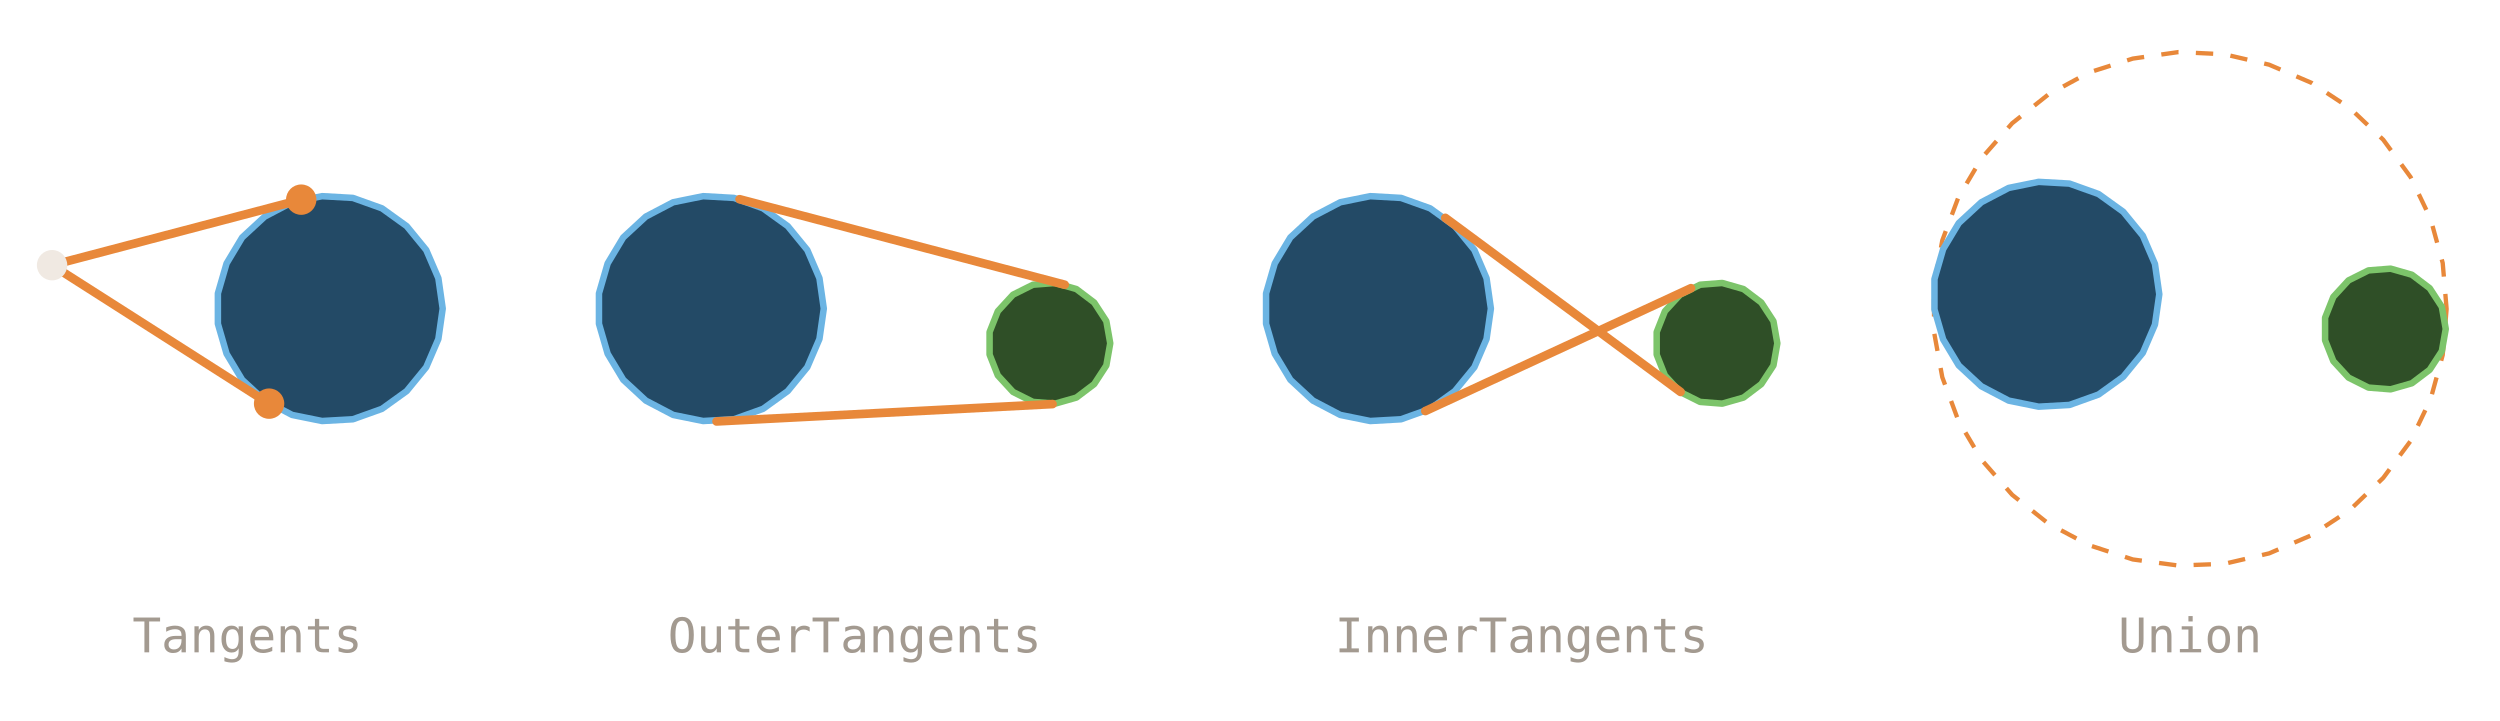
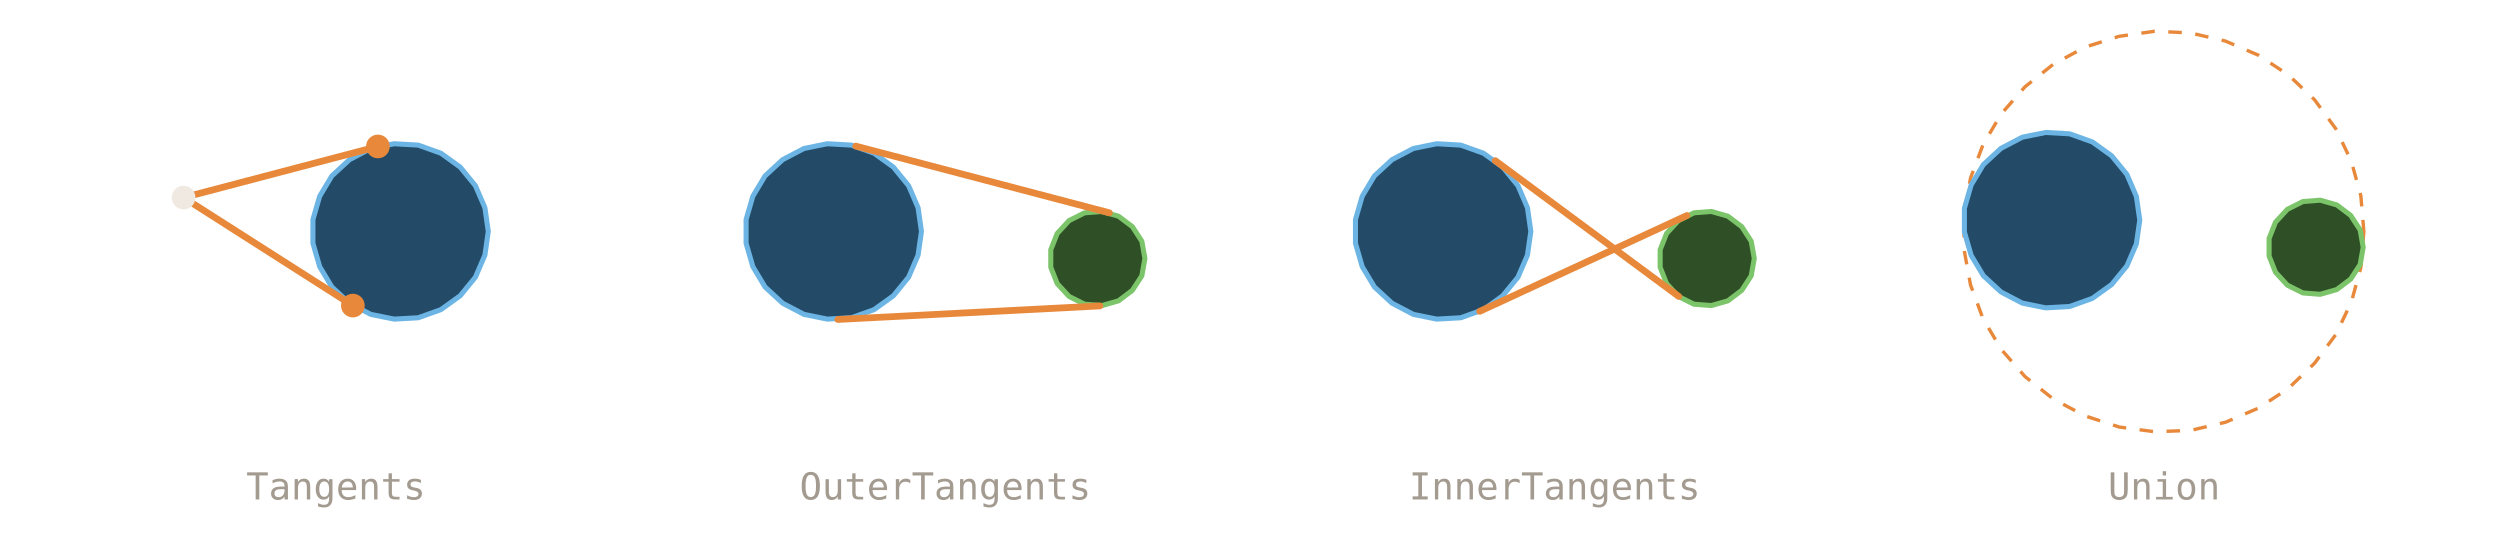
- <svg xmlns="http://www.w3.org/2000/svg" width="576" height="166" viewBox="0 0 576 166" role="img">
-   <g transform="translate(76.0 71.1)">
+ <svg xmlns="http://www.w3.org/2000/svg" width="960" height="209" viewBox="0 0 960 209" role="img">
+   <g transform="translate(70.5 55.2) scale(1.3) translate(64.0 25.9)">
    <polygon points="26.0,0.0 25.0,7.0 22.2,13.5 17.7,19.0 12.0,23.1 5.3,25.5 -1.8,25.9 -8.7,24.5 -15.0,21.2 -20.2,16.4 -23.8,10.4 -25.8,3.5 -25.8,-3.5 -23.8,-10.4 -20.2,-16.4 -15.0,-21.2 -8.7,-24.5 -1.8,-25.9 5.3,-25.5 12.0,-23.1 17.7,-19.0 22.2,-13.5 25.0,-7.0" fill="#234a66" stroke="#6bb4e3" stroke-width="1.5" stroke-linejoin="round" />
    <line x1="-64.0" y1="-10.0" x2="-6.6" y2="-25.1" stroke="#e8883a" stroke-width="2" stroke-linecap="round" />
    <circle cx="-6.6" cy="-25.1" r="3.5" fill="#e8883a" />
    <line x1="-64.0" y1="-10.0" x2="-14.0" y2="21.9" stroke="#e8883a" stroke-width="2" stroke-linecap="round" />
    <circle cx="-14.0" cy="21.9" r="3.5" fill="#e8883a" />
    <circle cx="-64.0" cy="-10.0" r="3.5" fill="#f0e9e2" />
  </g>
-   <text x="57.0" y="150.3" font-family="ui-monospace, SFMono-Regular, Menlo, Consolas, monospace" font-size="11" text-anchor="middle" fill="#a39a90">Tangents</text>
-   <g transform="translate(163.8 71.1)">
+   <text x="129.0" y="191.8" font-family="ui-monospace, SFMono-Regular, Menlo, Consolas, monospace" font-size="14.3" text-anchor="middle" fill="#a39a90">Tangents</text>
+   <g transform="translate(286.5 55.2) scale(1.3) translate(25.8 25.9)">
    <polygon points="26.0,0.0 25.0,7.0 22.2,13.5 17.7,19.0 12.0,23.1 5.3,25.5 -1.8,25.9 -8.7,24.5 -15.0,21.2 -20.2,16.4 -23.8,10.4 -25.8,3.5 -25.8,-3.5 -23.8,-10.4 -20.2,-16.4 -15.0,-21.2 -8.7,-24.5 -1.8,-25.9 5.3,-25.5 12.0,-23.1 17.7,-19.0 22.2,-13.5 25.0,-7.0" fill="#234a66" stroke="#6bb4e3" stroke-width="1.5" stroke-linejoin="round" />
    <polygon points="92.0,8.0 91.1,13.1 88.3,17.4 84.2,20.5 79.3,21.9 74.2,21.5 69.6,19.2 66.1,15.4 64.2,10.6 64.2,5.4 66.1,0.6 69.6,-3.2 74.2,-5.5 79.3,-5.9 84.2,-4.5 88.3,-1.4 91.1,2.9" fill="#2f4f27" stroke="#7cc46a" stroke-width="1.5" stroke-linejoin="round" />
    <line x1="1.3" y1="26.0" x2="78.7" y2="22.0" stroke="#e8883a" stroke-width="2" stroke-linecap="round" />
    <line x1="6.6" y1="-25.2" x2="81.5" y2="-5.5" stroke="#e8883a" stroke-width="2" stroke-linecap="round" />
  </g>
-   <text x="196.9" y="150.3" font-family="ui-monospace, SFMono-Regular, Menlo, Consolas, monospace" font-size="11" text-anchor="middle" fill="#a39a90">OuterTangents</text>
-   <g transform="translate(317.5 71.1)">
+   <text x="363.0" y="191.8" font-family="ui-monospace, SFMono-Regular, Menlo, Consolas, monospace" font-size="14.3" text-anchor="middle" fill="#a39a90">OuterTangents</text>
+   <g transform="translate(520.5 55.2) scale(1.3) translate(25.8 25.9)">
    <polygon points="26.0,0.0 25.0,7.0 22.2,13.5 17.7,19.0 12.0,23.1 5.3,25.5 -1.8,25.9 -8.7,24.5 -15.0,21.2 -20.2,16.4 -23.8,10.4 -25.8,3.5 -25.8,-3.5 -23.8,-10.4 -20.2,-16.4 -15.0,-21.2 -8.7,-24.5 -1.8,-25.9 5.3,-25.5 12.0,-23.1 17.7,-19.0 22.2,-13.5 25.0,-7.0" fill="#234a66" stroke="#6bb4e3" stroke-width="1.5" stroke-linejoin="round" />
    <polygon points="92.0,8.0 91.1,13.1 88.3,17.4 84.2,20.5 79.3,21.9 74.2,21.5 69.6,19.2 66.1,15.4 64.2,10.6 64.2,5.4 66.1,0.6 69.6,-3.2 74.2,-5.5 79.3,-5.9 84.2,-4.5 88.3,-1.4 91.1,2.9" fill="#2f4f27" stroke="#7cc46a" stroke-width="1.5" stroke-linejoin="round" />
    <line x1="10.9" y1="23.6" x2="72.1" y2="-4.7" stroke="#e8883a" stroke-width="2" stroke-linecap="round" />
    <line x1="15.5" y1="-20.9" x2="69.7" y2="19.2" stroke="#e8883a" stroke-width="2" stroke-linecap="round" />
  </g>
-   <text x="350.6" y="150.3" font-family="ui-monospace, SFMono-Regular, Menlo, Consolas, monospace" font-size="11" text-anchor="middle" fill="#a39a90">InnerTangents</text>
-   <g transform="translate(471.5 67.8)">
+   <text x="597.0" y="191.8" font-family="ui-monospace, SFMono-Regular, Menlo, Consolas, monospace" font-size="14.3" text-anchor="middle" fill="#a39a90">InnerTangents</text>
+   <g transform="translate(754.2 12.0) scale(1.3) translate(25.9 55.8)">
    <polygon points="92.2,3.4 91.3,14.0 88.5,24.2 83.9,33.8 77.6,42.3 69.9,49.7 61.1,55.5 51.3,59.7 41.0,62.1 30.4,62.5 19.9,61.1 9.8,57.8 0.4,52.8 -7.9,46.2 -14.9,38.2 -20.3,29.1 -24.0,19.1 -25.9,8.7 -25.9,-1.9 -24.0,-12.4 -20.3,-22.3 -14.9,-31.4 -7.9,-39.4 0.4,-46.0 9.8,-51.1 19.9,-54.3 30.4,-55.8 41.0,-55.3 51.3,-52.9 61.1,-48.7 69.9,-42.9 77.6,-35.6 83.9,-27.0 88.5,-17.4 91.3,-7.2" fill="none" stroke="#e8883a" stroke-width="1" stroke-dasharray="4 4" stroke-linejoin="round" />
    <polygon points="26.0,0.0 25.0,7.0 22.2,13.5 17.7,19.0 12.0,23.1 5.3,25.5 -1.8,25.9 -8.7,24.5 -15.0,21.2 -20.2,16.4 -23.8,10.4 -25.8,3.5 -25.8,-3.5 -23.8,-10.4 -20.2,-16.4 -15.0,-21.2 -8.7,-24.5 -1.8,-25.9 5.3,-25.5 12.0,-23.1 17.7,-19.0 22.2,-13.5 25.0,-7.0" fill="#234a66" stroke="#6bb4e3" stroke-width="1.5" stroke-linejoin="round" />
    <polygon points="92.0,8.0 91.1,13.1 88.3,17.4 84.2,20.5 79.3,21.9 74.2,21.5 69.6,19.2 66.1,15.4 64.2,10.6 64.2,5.4 66.1,0.6 69.6,-3.2 74.2,-5.5 79.3,-5.9 84.2,-4.5 88.3,-1.4 91.1,2.9" fill="#2f4f27" stroke="#7cc46a" stroke-width="1.5" stroke-linejoin="round" />
  </g>
-   <text x="504.6" y="150.3" font-family="ui-monospace, SFMono-Regular, Menlo, Consolas, monospace" font-size="11" text-anchor="middle" fill="#a39a90">Union</text>
+   <text x="831.0" y="191.8" font-family="ui-monospace, SFMono-Regular, Menlo, Consolas, monospace" font-size="14.3" text-anchor="middle" fill="#a39a90">Union</text>
</svg>
